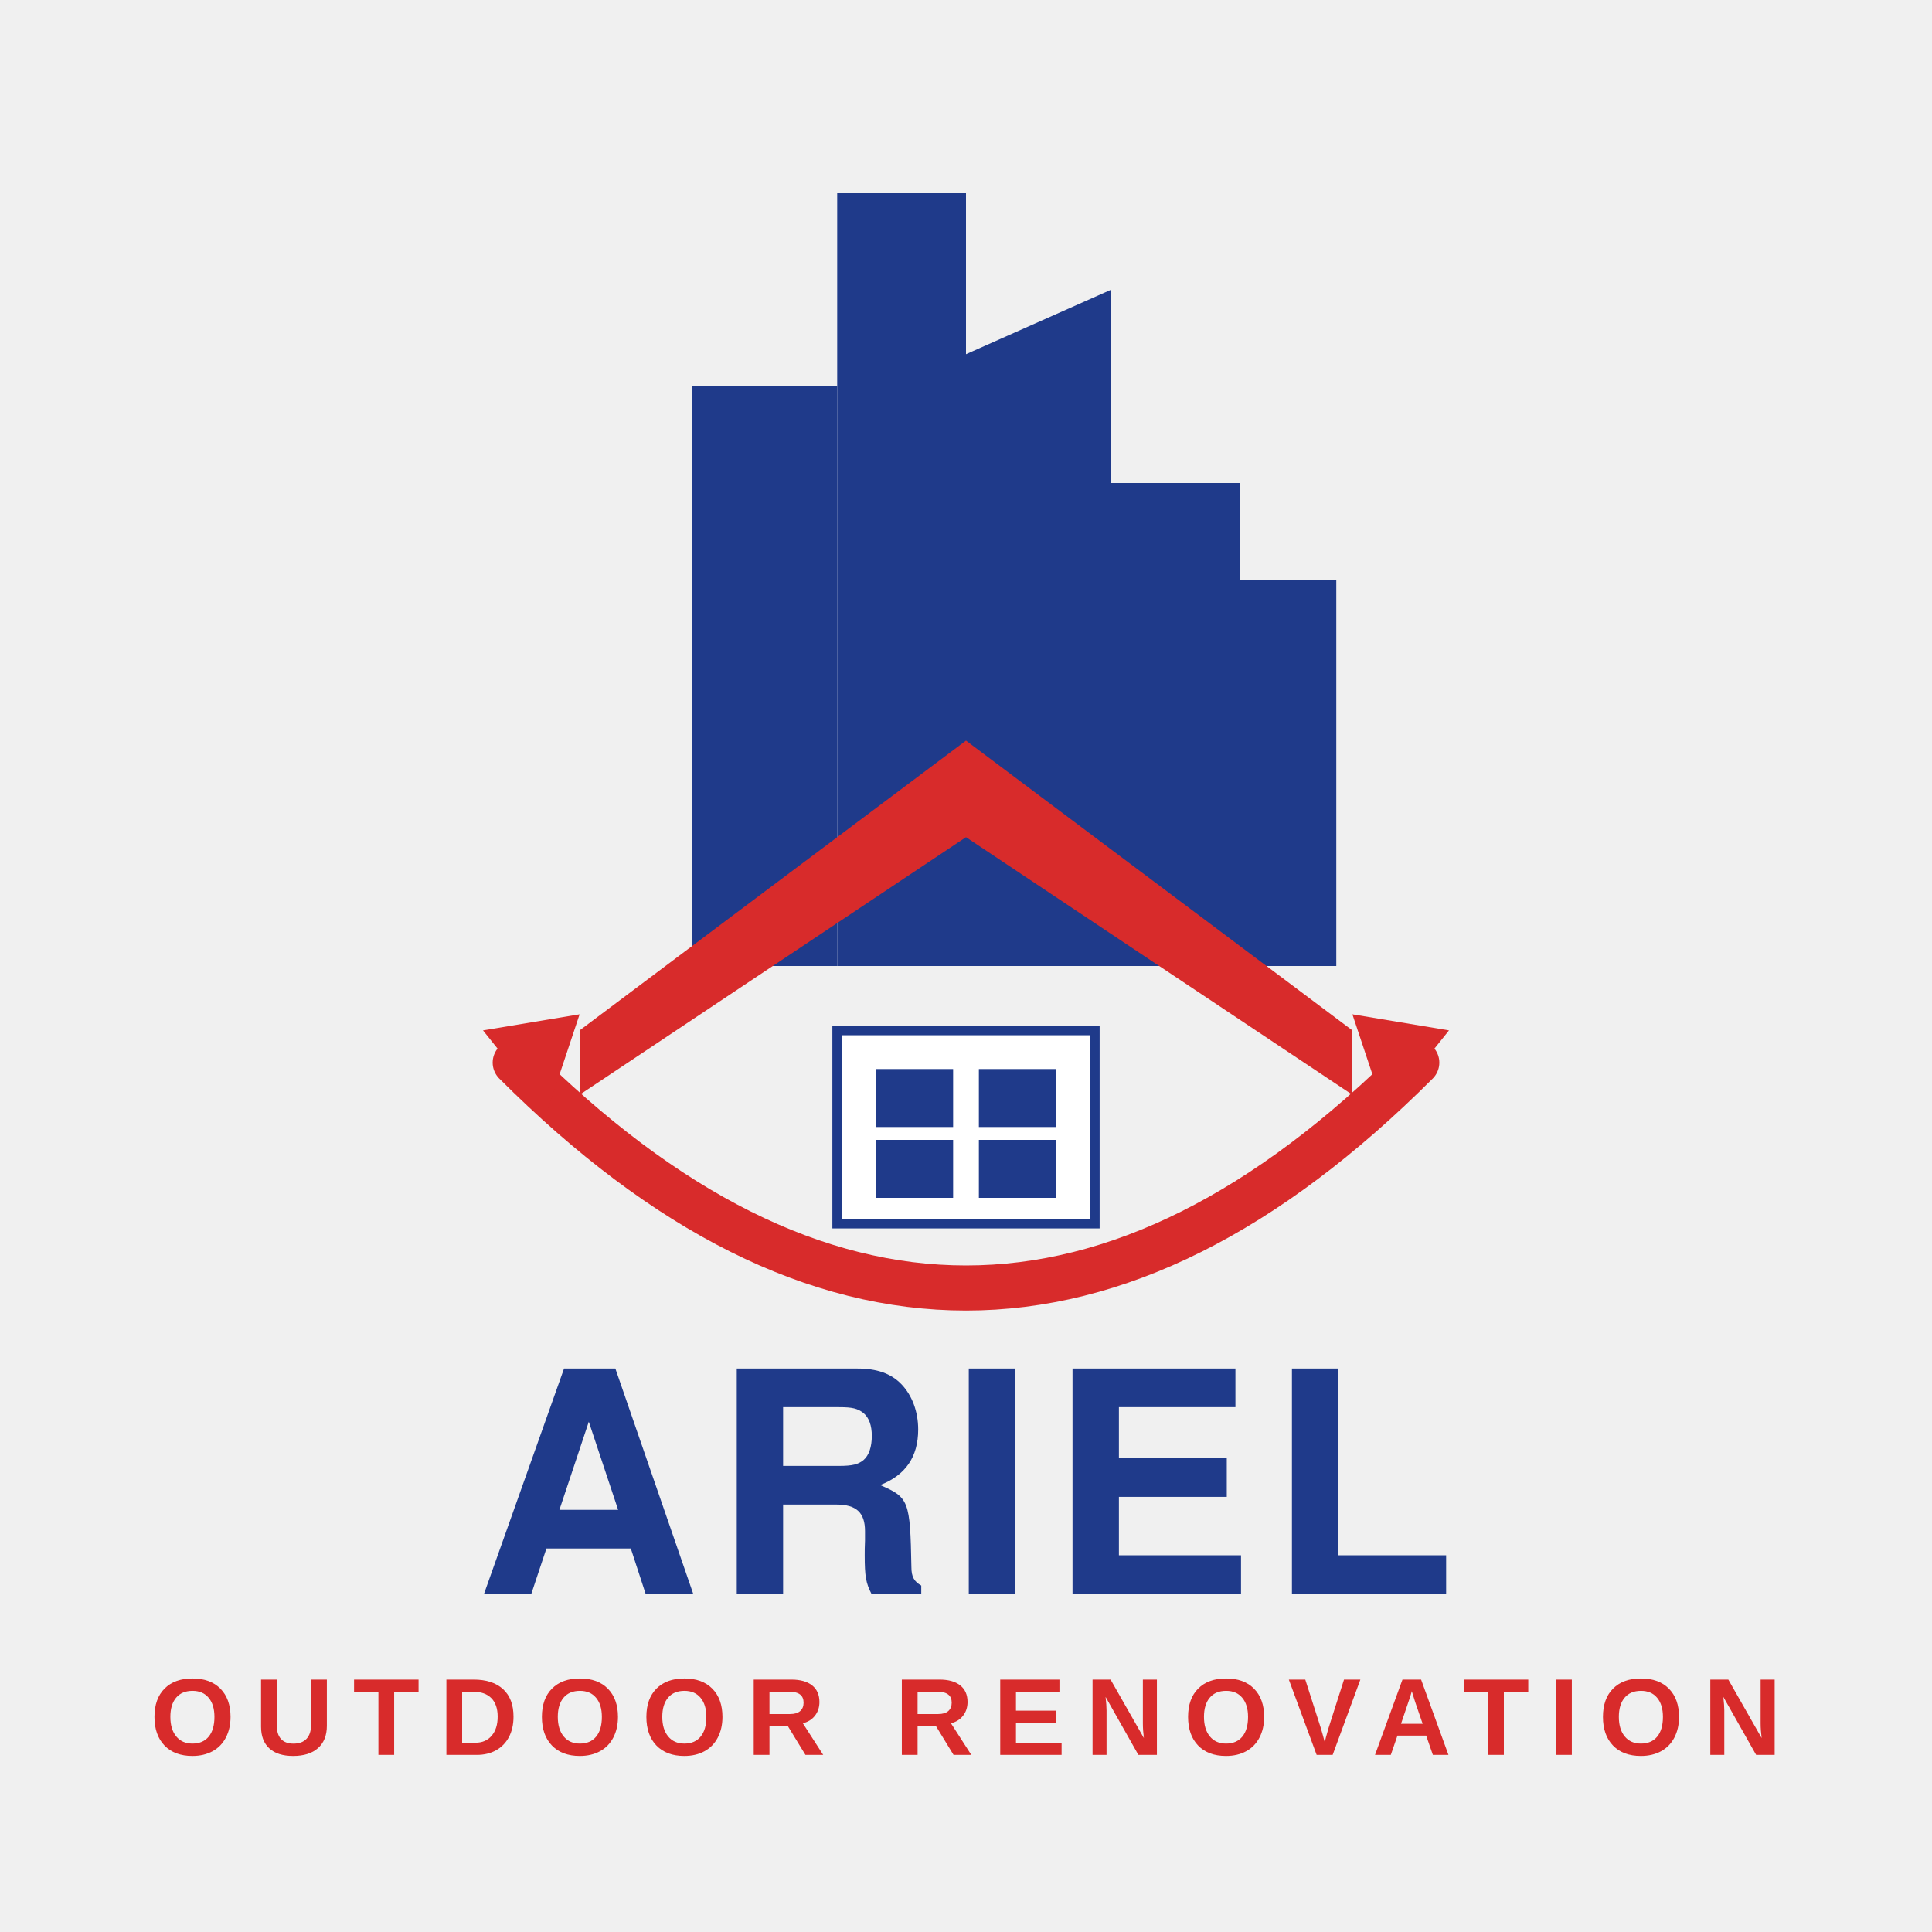
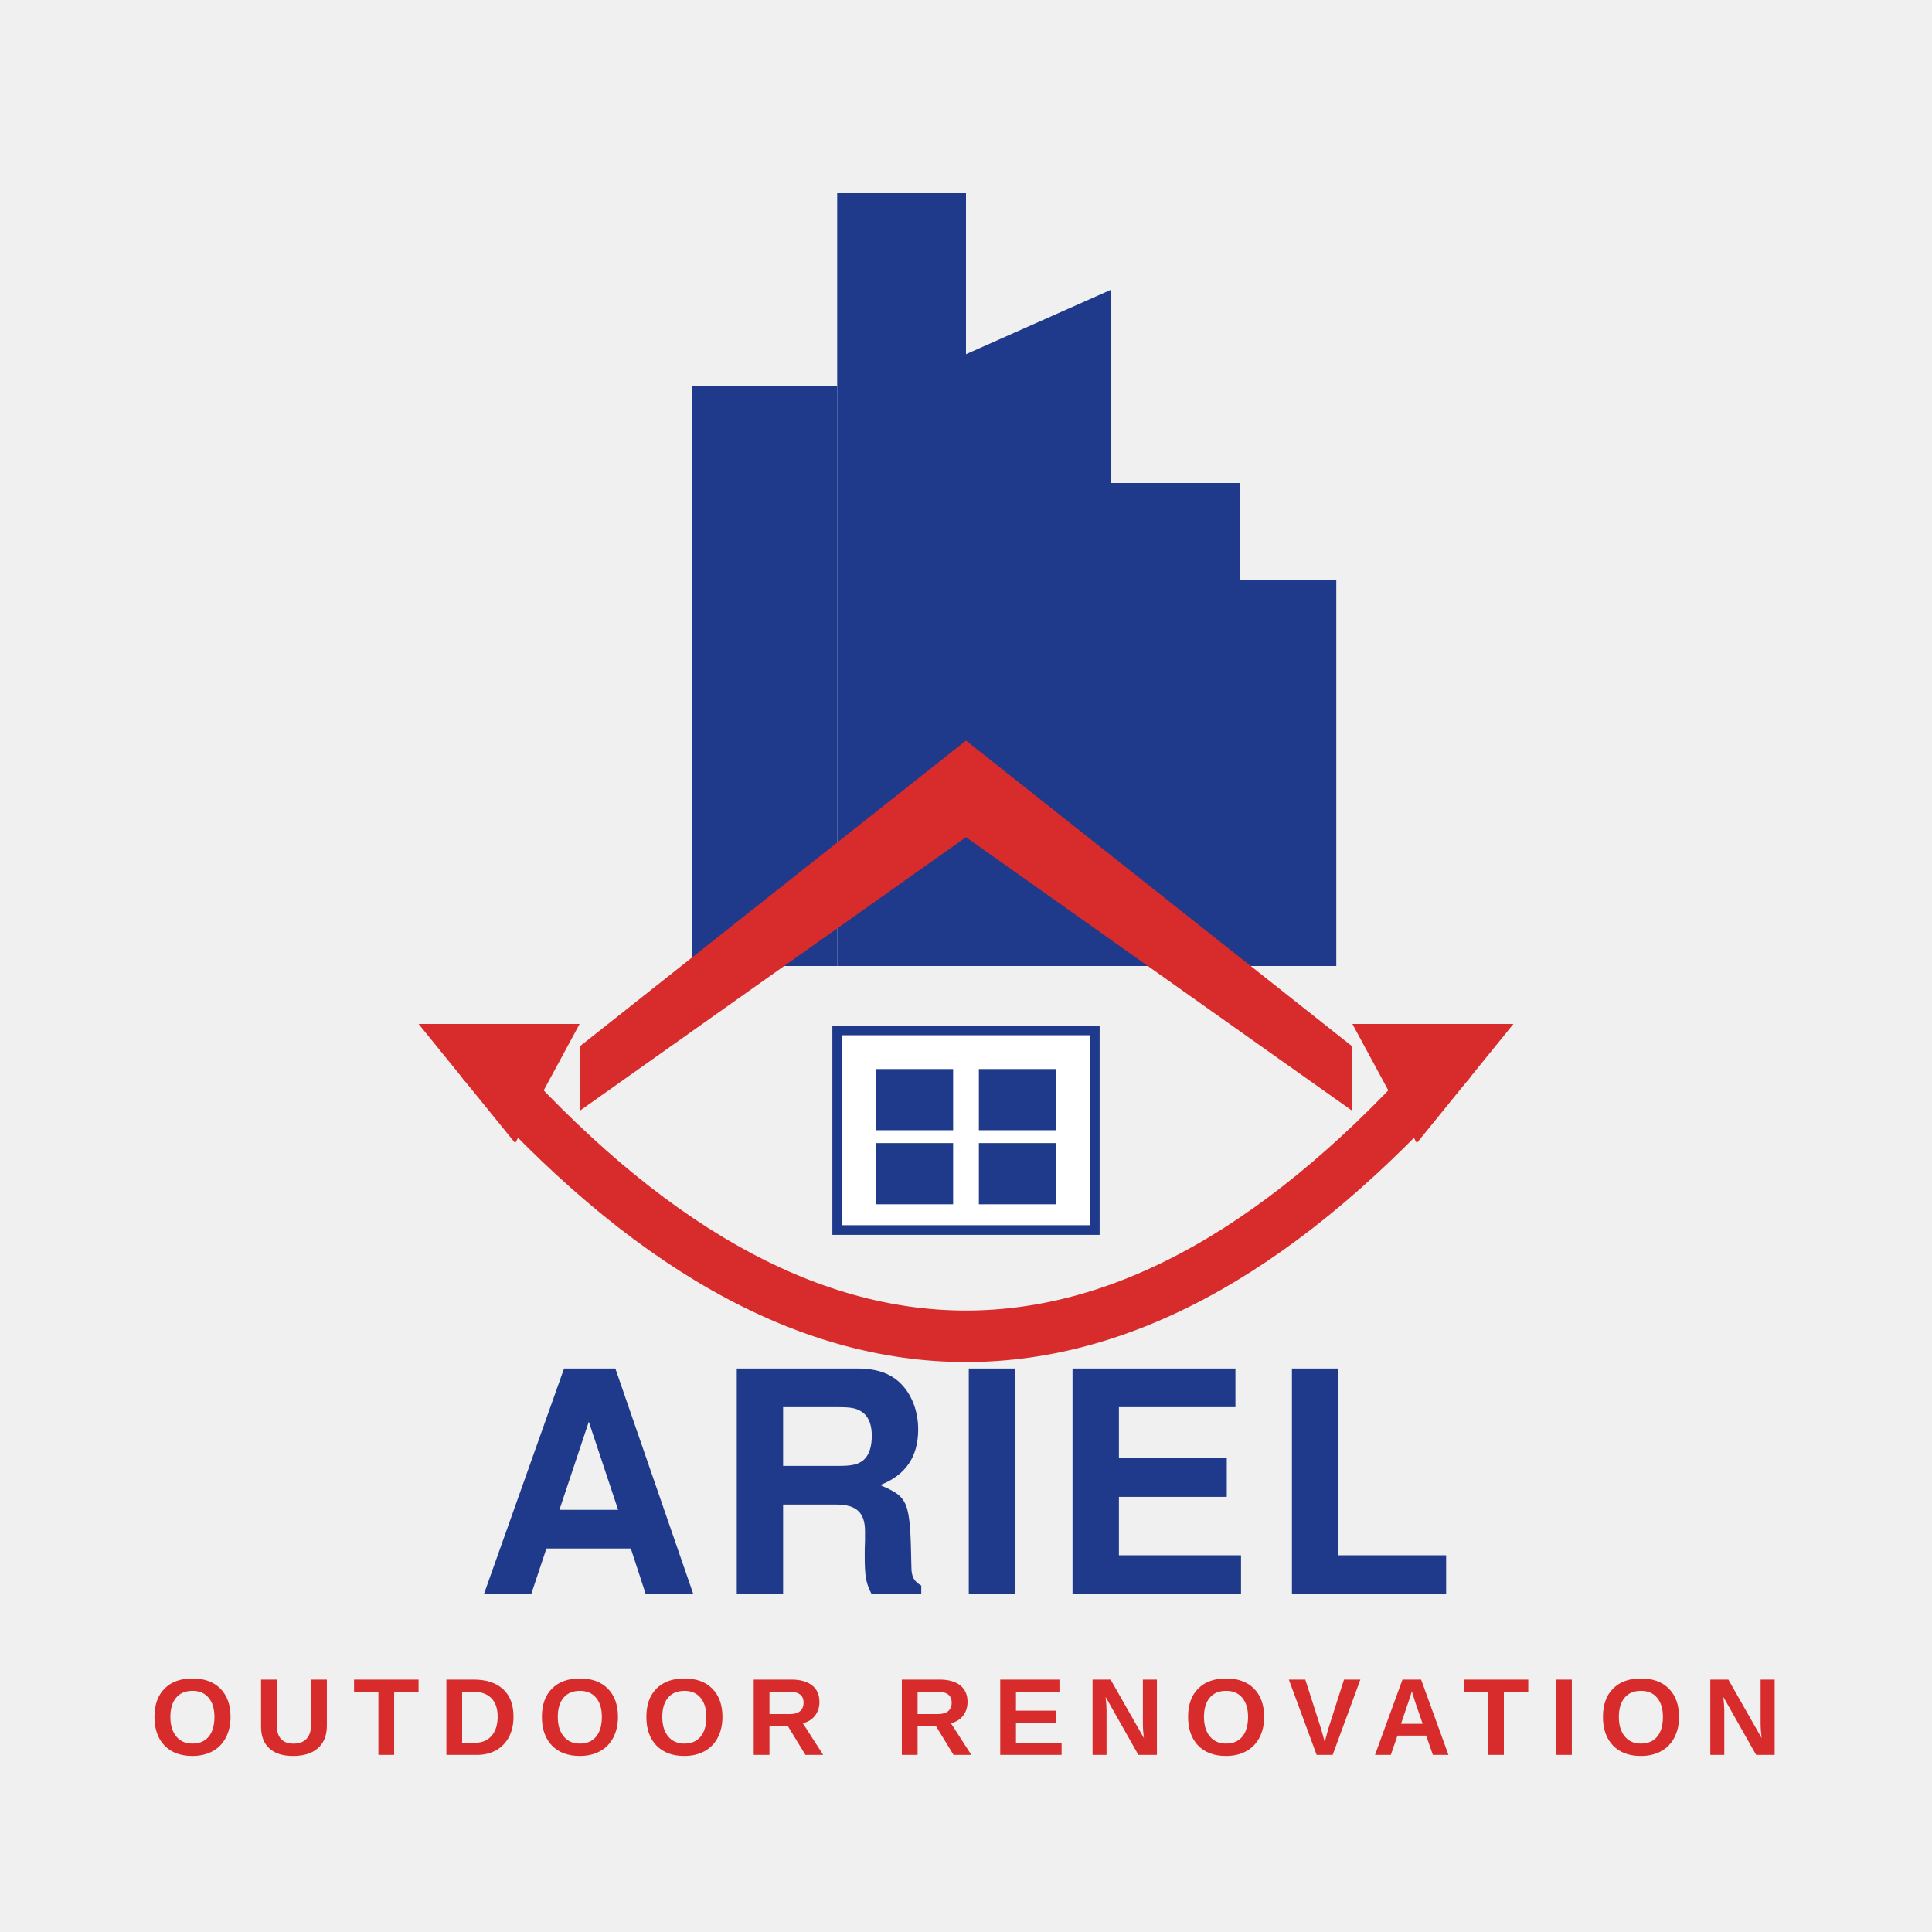
<svg xmlns="http://www.w3.org/2000/svg" viewBox="0 0 600 600" role="img" aria-label="Ariel Outdoor Renovation">
-   <defs>
-     <style>
-       .navy { fill: #1f3a8a; }
-       .red  { fill: #d82b2b; }
-       .red-stroke { stroke: #d82b2b; fill: none; stroke-linecap: round; }
-     </style>
-   </defs>
-   <g class="navy">
+   <g fill="#1f3a8a">
+     <rect x="215" y="120" width="45" height="180" />
    <polygon points="260,60 300,60 300,300 260,300" />
-     <rect x="215" y="120" width="45" height="180" />
    <polygon points="300,110 345,90 345,300 300,300" />
    <rect x="345" y="150" width="40" height="150" />
-     <polygon points="385,180 415,180 415,300 385,300" />
+     <rect x="385" y="180" width="30" height="120" />
  </g>
-   <polygon class="red" points="180,320 300,230 420,320 420,340 300,260 180,340" />
-   <rect x="260" y="320" width="80" height="60" fill="#ffffff" stroke="#1f3a8a" stroke-width="3" />
+   <path d="M150,330 Q300,500 450,330" fill="none" stroke="#d82b2b" stroke-width="16" stroke-linecap="round" />
+   <polygon points="130,318 180,318 160,355" fill="#d82b2b" />
+   <polygon points="470,318 420,318 440,355" fill="#d82b2b" />
+   <polygon fill="#d82b2b" points="180,325 300,230 420,325 420,345 300,260 180,345" />
+   <rect x="260" y="320" width="80" height="62" fill="#ffffff" stroke="#1f3a8a" stroke-width="3" />
  <g fill="#1f3a8a">
-     <rect x="272" y="332" width="24" height="18" />
-     <rect x="304" y="332" width="24" height="18" />
-     <rect x="272" y="354" width="24" height="18" />
-     <rect x="304" y="354" width="24" height="18" />
+     <rect x="272" y="332" width="24" height="19" />
+     <rect x="304" y="332" width="24" height="19" />
+     <rect x="272" y="355" width="24" height="19" />
+     <rect x="304" y="355" width="24" height="19" />
  </g>
-   <path class="red-stroke" stroke-width="14" d="M160,330 Q300,470 440,330" />
-   <polygon class="red" points="150,320 180,315 170,345" />
-   <polygon class="red" points="450,320 420,315 430,345" />
-   <text x="300" y="495" text-anchor="middle" font-family="Arial Black, Helvetica, sans-serif" font-weight="900" font-size="96" letter-spacing="4" class="navy">ARIEL</text>
-   <text x="300" y="545" text-anchor="middle" font-family="Arial, Helvetica, sans-serif" font-weight="700" font-size="34" letter-spacing="6" class="red">OUTDOOR RENOVATION</text>
+   <text x="300" y="495" text-anchor="middle" font-family="Arial Black, Helvetica, sans-serif" font-weight="900" font-size="96" letter-spacing="4" fill="#1f3a8a">ARIEL</text>
+   <text x="300" y="545" text-anchor="middle" font-family="Arial, Helvetica, sans-serif" font-weight="700" font-size="34" letter-spacing="6" fill="#d82b2b">OUTDOOR RENOVATION</text>
</svg>
